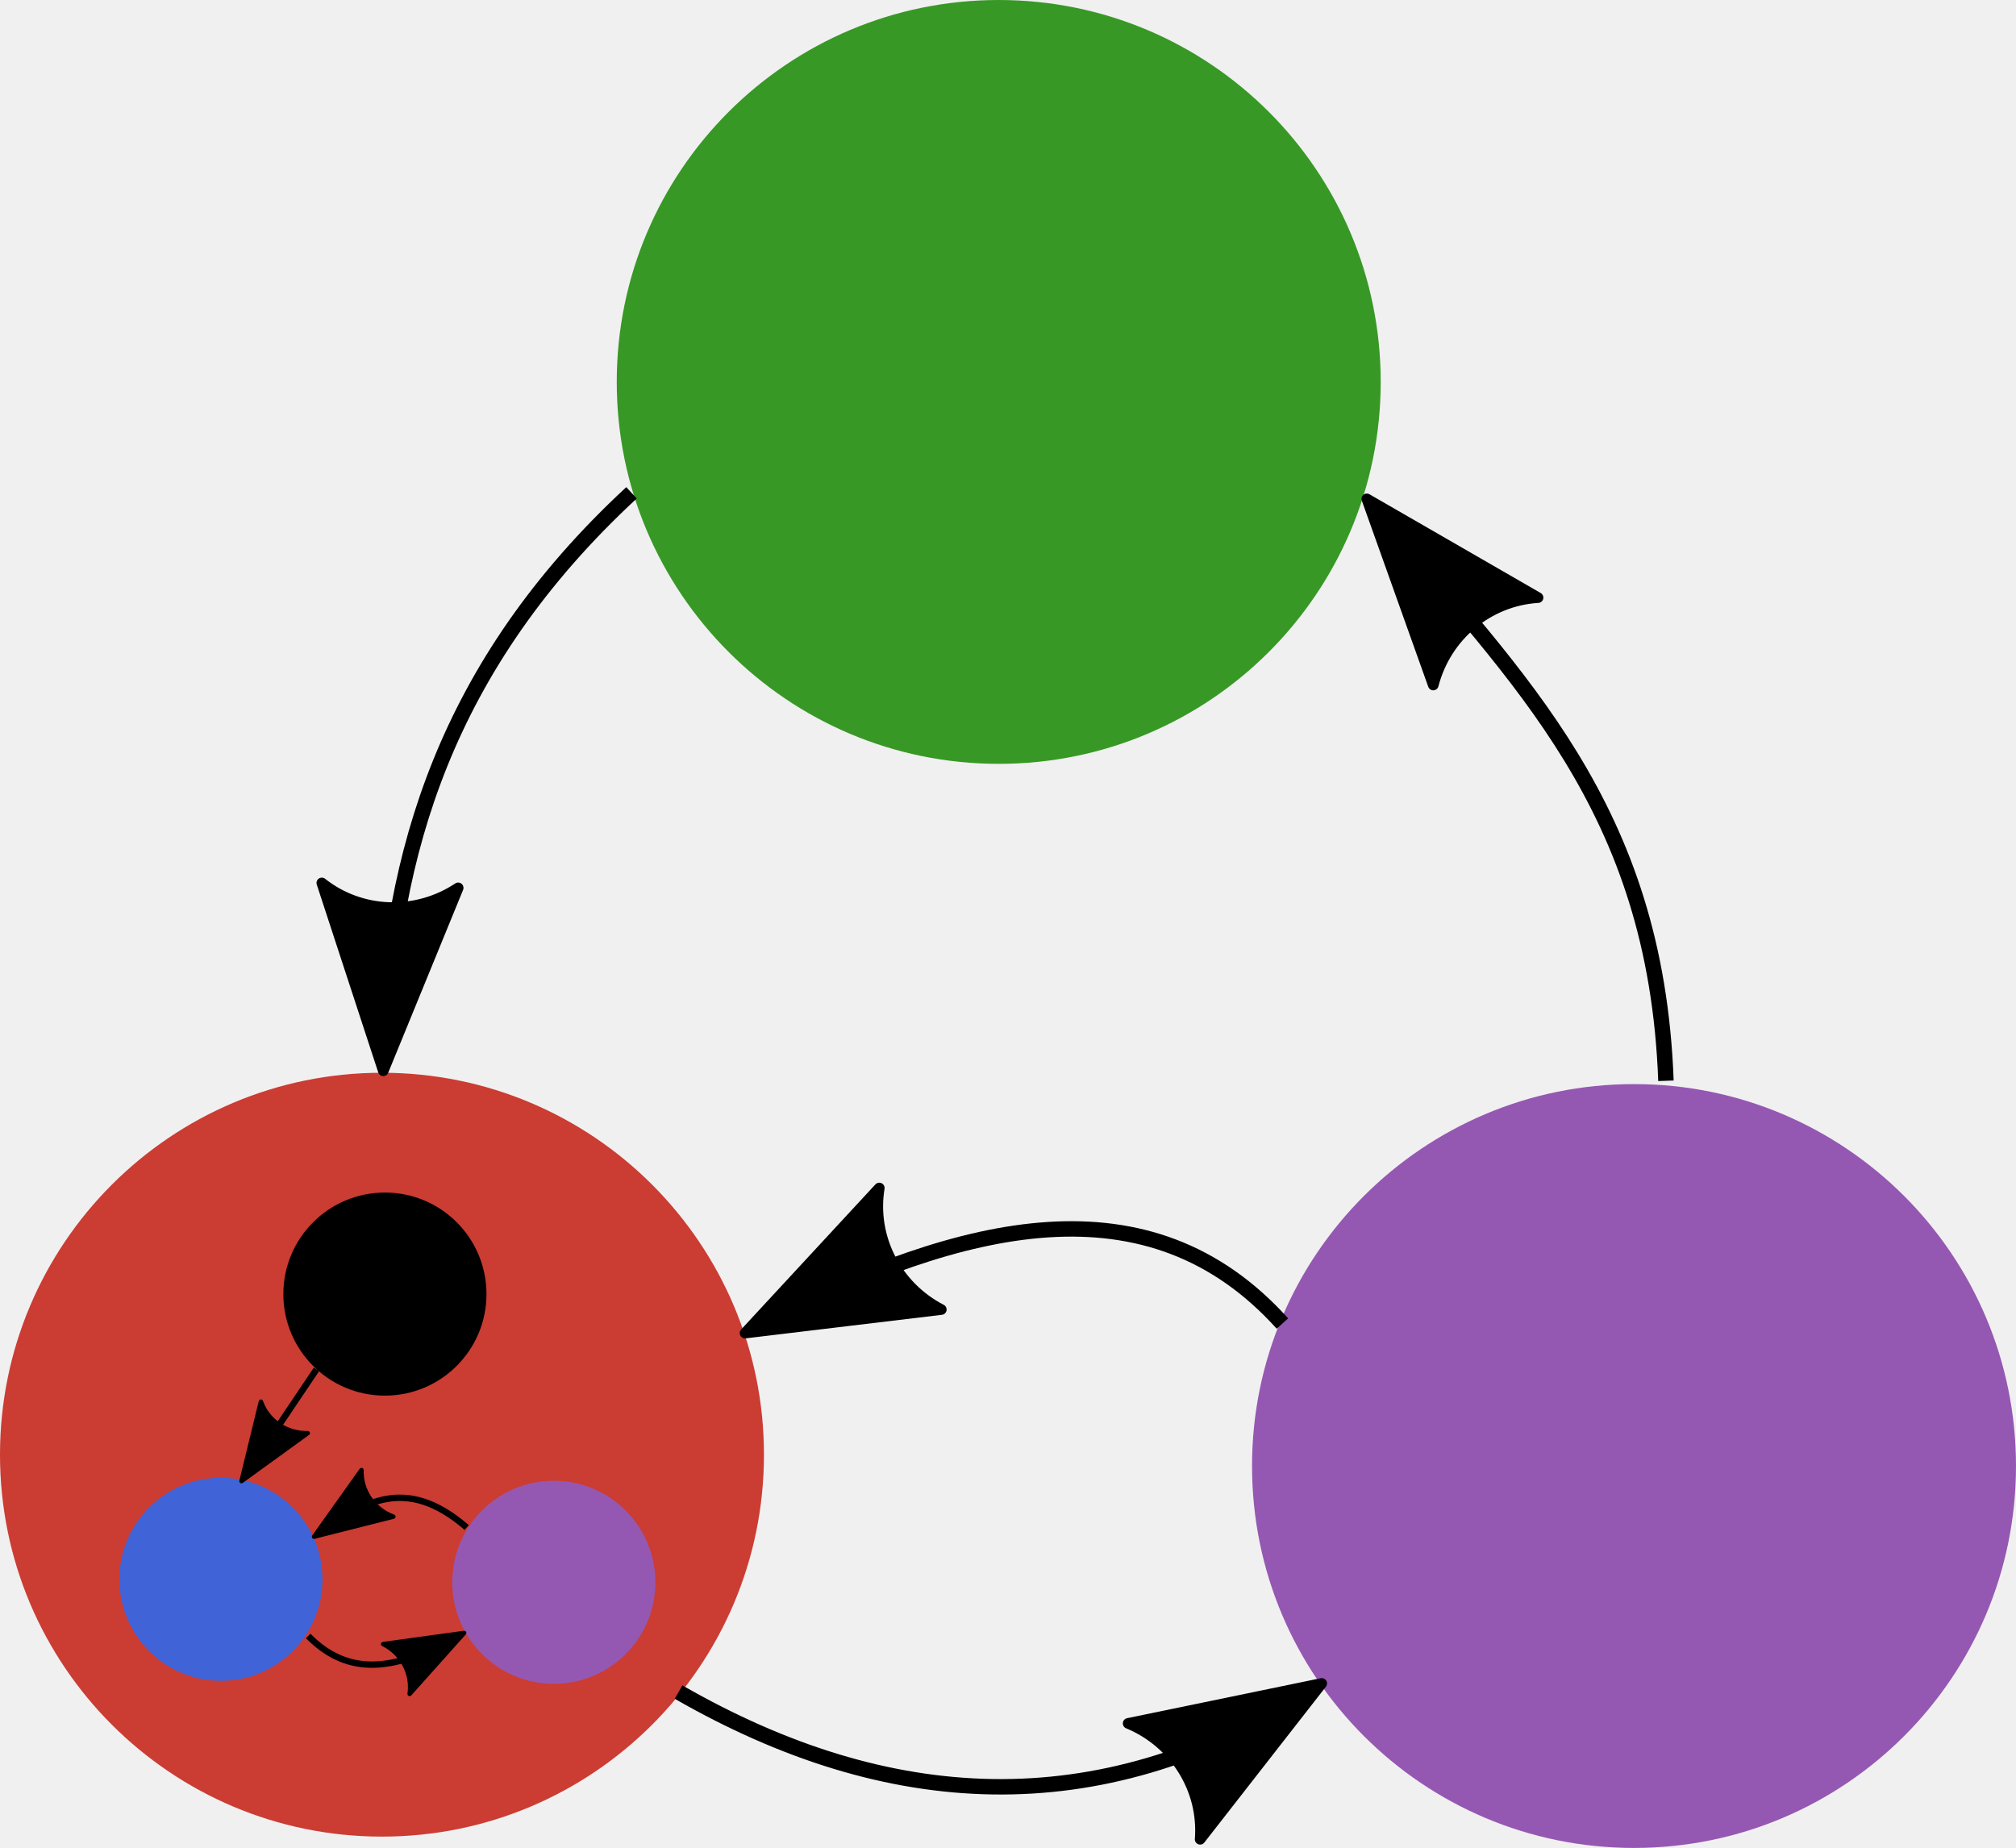
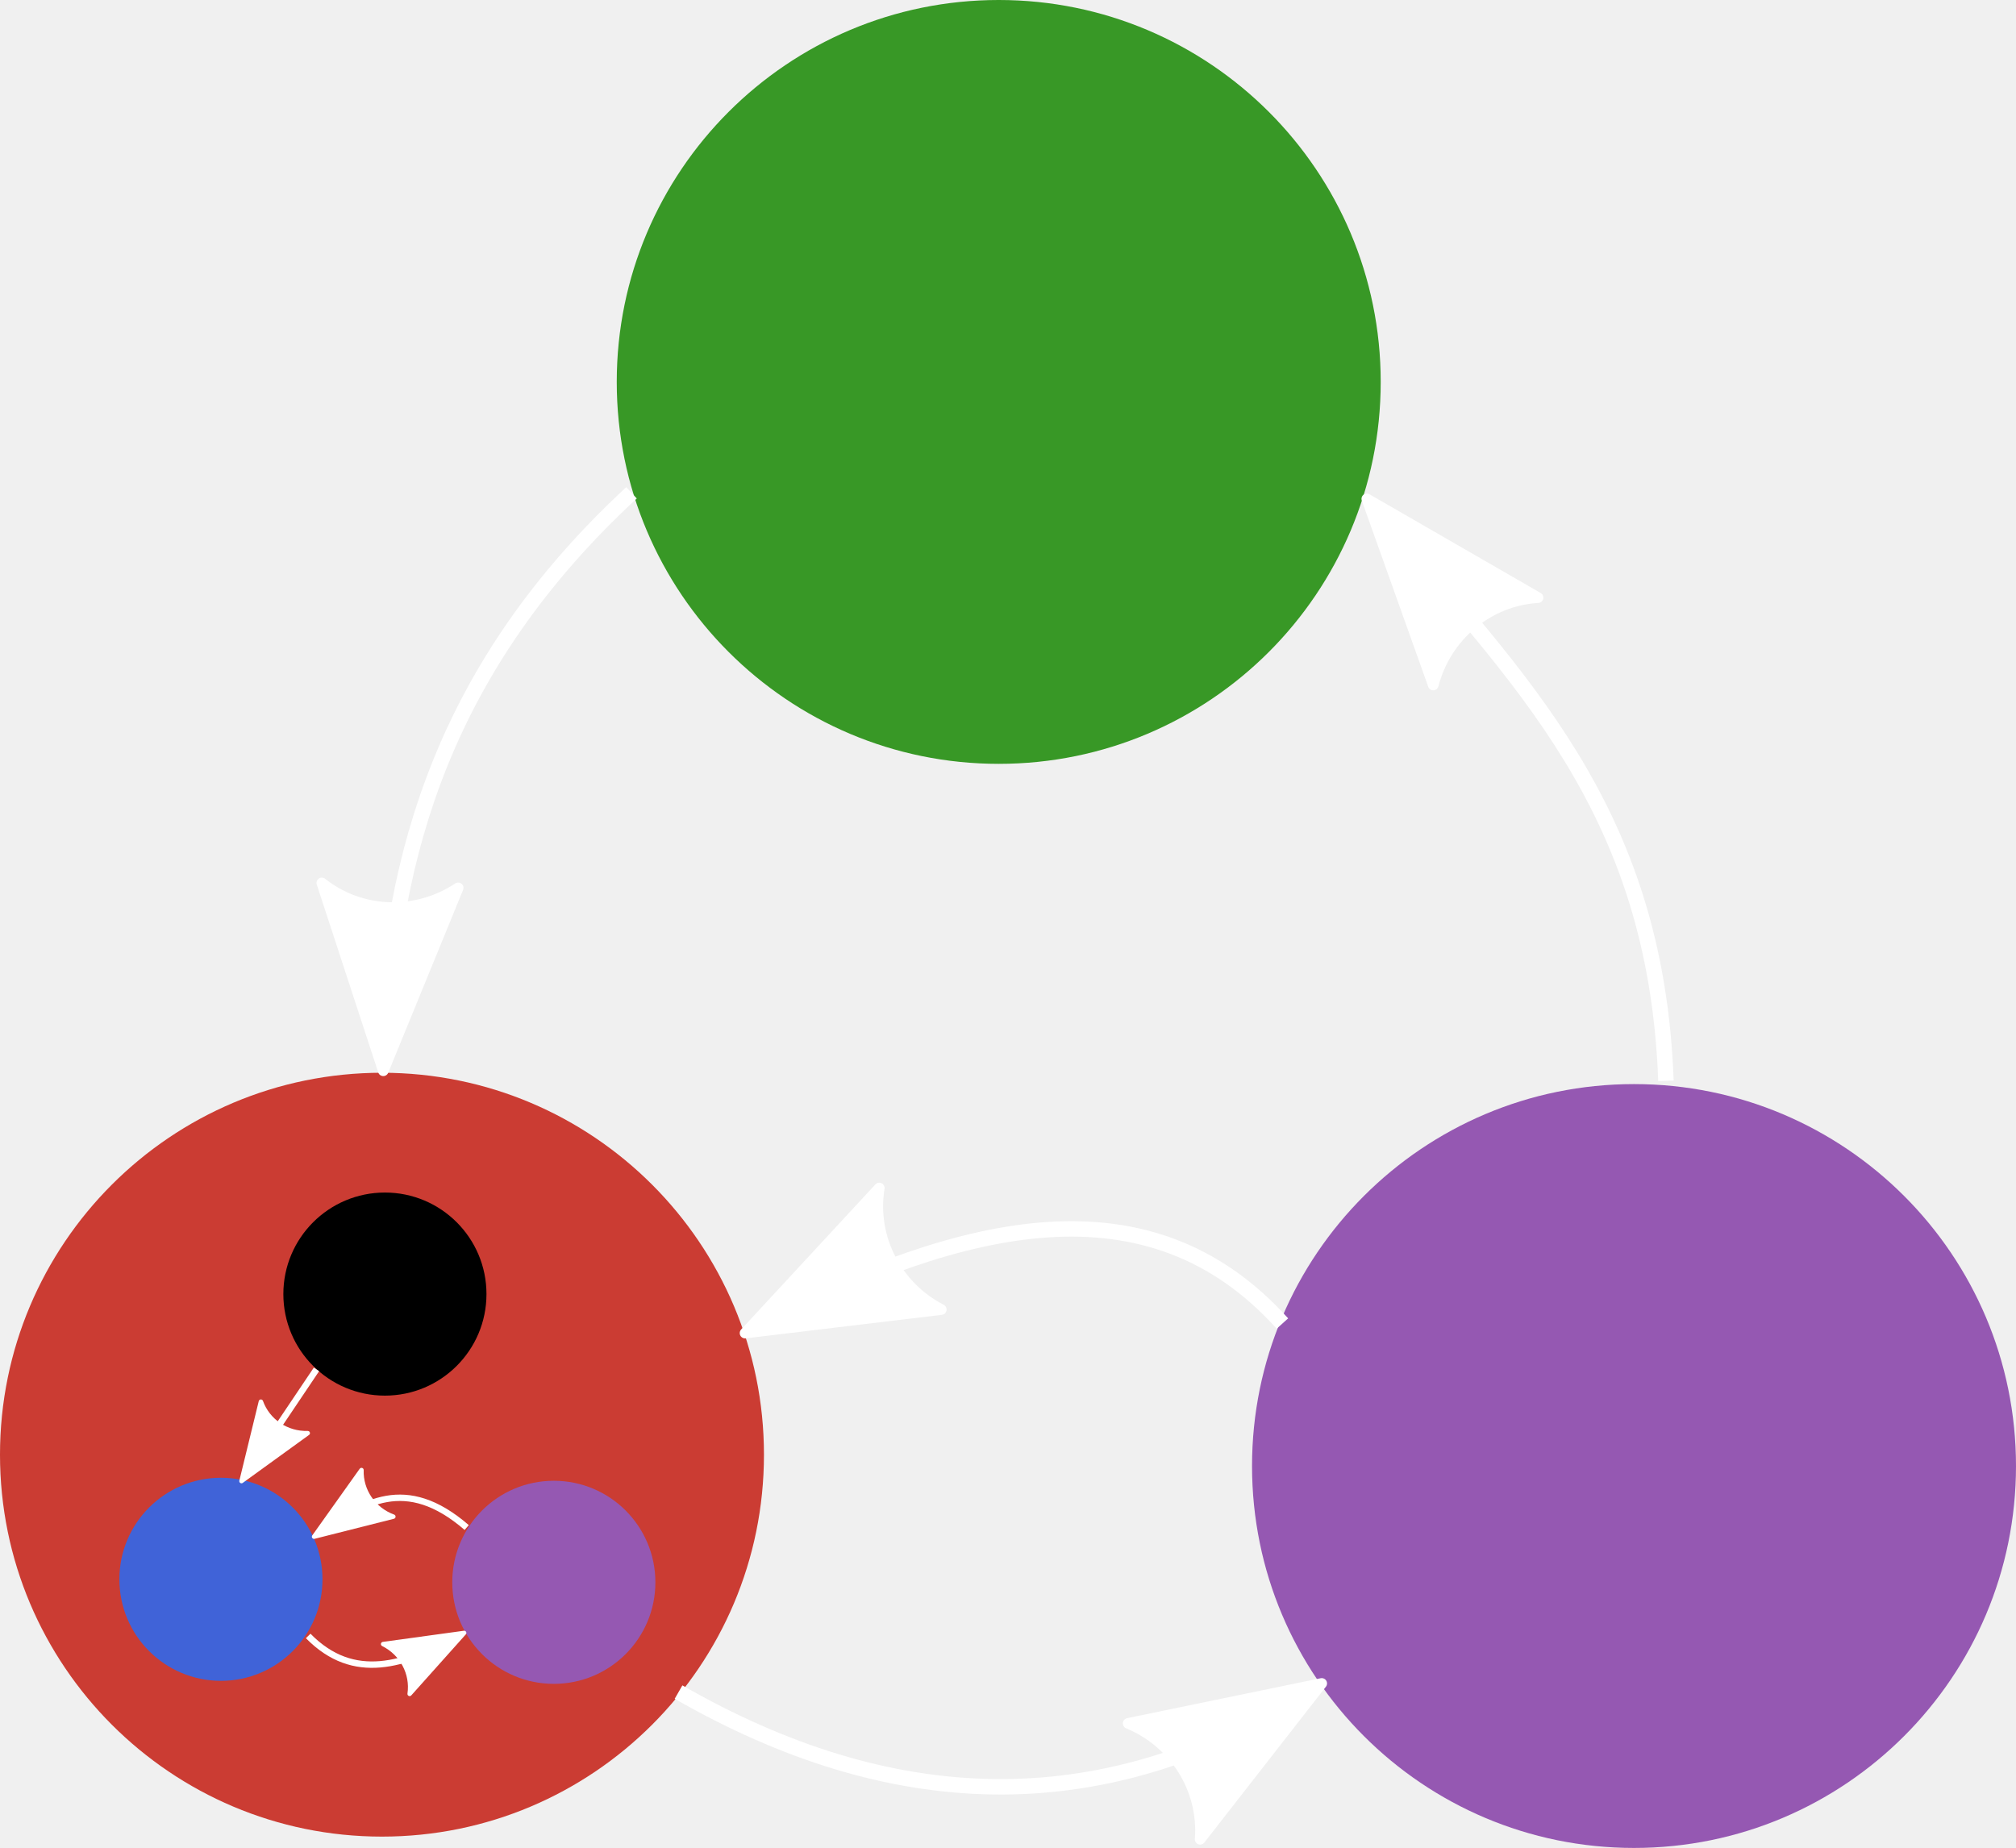
<svg xmlns="http://www.w3.org/2000/svg" width="178.261mm" height="163.425mm" viewBox="0 0 178.261 163.425" version="1.1" id="svg5">
  <defs id="defs2">
    <marker style="overflow:visible" id="Arrow2Lend" refX="0" refY="0" orient="auto">
      <path transform="matrix(-1.1,0,0,-1.1,-1.1,0)" d="M 8.719,4.034 -2.207,0.016 8.719,-4.002 c -1.745,2.372 -1.735,5.617 -6e-7,8.035 z" style="fill:context-stroke;fill-rule:evenodd;stroke:context-stroke;stroke-width:0.625;stroke-linejoin:round" id="path49061" />
    </marker>
    <marker style="overflow:visible" id="Arrow2Lend-5" refX="0" refY="0" orient="auto">
      <path transform="matrix(-1.1,0,0,-1.1,-1.1,0)" d="M 8.719,4.034 -2.207,0.016 8.719,-4.002 c -1.745,2.372 -1.735,5.617 -6e-7,8.035 z" style="fill:context-stroke;fill-rule:evenodd;stroke:context-stroke;stroke-width:0.625;stroke-linejoin:round" id="path49061-6" />
    </marker>
    <marker style="overflow:visible" id="Arrow2Lend-9" refX="0" refY="0" orient="auto">
      <path transform="matrix(-1.1,0,0,-1.1,-1.1,0)" d="M 8.719,4.034 -2.207,0.016 8.719,-4.002 c -1.745,2.372 -1.735,5.617 -6e-7,8.035 z" style="fill:context-stroke;fill-rule:evenodd;stroke:context-stroke;stroke-width:0.625;stroke-linejoin:round" id="path49061-1" />
    </marker>
    <marker style="overflow:visible" id="Arrow2Lend-0" refX="0" refY="0" orient="auto">
      <path transform="matrix(-1.1,0,0,-1.1,-1.1,0)" d="M 8.719,4.034 -2.207,0.016 8.719,-4.002 c -1.745,2.372 -1.735,5.617 -6e-7,8.035 z" style="fill:context-stroke;fill-rule:evenodd;stroke:context-stroke;stroke-width:0.625;stroke-linejoin:round" id="path49061-9" />
    </marker>
    <marker style="overflow:visible" id="Arrow2Lend-6" refX="0" refY="0" orient="auto">
      <path transform="matrix(-1.1,0,0,-1.1,-1.1,0)" d="M 8.719,4.034 -2.207,0.016 8.719,-4.002 c -1.745,2.372 -1.735,5.617 -6e-7,8.035 z" style="fill:context-stroke;fill-rule:evenodd;stroke:context-stroke;stroke-width:0.625;stroke-linejoin:round" id="path49061-0" />
    </marker>
    <marker style="overflow:visible" id="Arrow2Lend-6-2" refX="0" refY="0" orient="auto">
      <path transform="matrix(-1.1,0,0,-1.1,-1.1,0)" d="M 8.719,4.034 -2.207,0.016 8.719,-4.002 c -1.745,2.372 -1.735,5.617 -6e-7,8.035 z" style="fill:context-stroke;fill-rule:evenodd;stroke:context-stroke;stroke-width:0.625;stroke-linejoin:round" id="path49061-0-6" />
    </marker>
    <marker style="overflow:visible" id="Arrow2Lend-6-8" refX="0" refY="0" orient="auto">
      <path transform="matrix(-1.1,0,0,-1.1,-1.1,0)" d="M 8.719,4.034 -2.207,0.016 8.719,-4.002 c -1.745,2.372 -1.735,5.617 -6e-7,8.035 z" style="fill:context-stroke;fill-rule:evenodd;stroke:context-stroke;stroke-width:0.625;stroke-linejoin:round" id="path49061-0-7" />
    </marker>
  </defs>
  <g id="layer1" transform="translate(-15.61623,-40.53738)">
    <circle style="fill:#389826;fill-opacity:1;stroke-width:0.265" id="path31" cx="103.927" cy="74.313" r="33.776" />
    <circle style="fill:#cb3c33;fill-opacity:1;stroke-width:0.265" id="path31-3" cx="49.392" cy="169.184" r="33.776" />
    <circle style="fill:#9558b2;fill-opacity:1;stroke-width:0.265" id="path31-6" cx="160.101" cy="170.186" r="33.776" />
    <g id="g48075" transform="matrix(0.8536239,0,0,0.8536239,-118.1257,-73.17766)">
      <circle style="fill:#000000;fill-opacity:1;stroke-width:0.082" id="path31-7" cx="196.547" cy="267.282" r="10.52" />
      <circle style="fill:#4063d8;fill-opacity:1;stroke-width:0.082" id="path31-3-5" cx="179.561" cy="296.831" r="10.52" />
      <circle style="fill:#9558b2;fill-opacity:1;stroke-width:0.082" id="path31-6-3" cx="214.044" cy="297.143" r="10.52" />
    </g>
-     <path style="fill:none;stroke:#000000;stroke-width:1.365;stroke-linecap:butt;stroke-linejoin:miter;stroke-miterlimit:4;stroke-dasharray:none;stroke-opacity:1;marker-end:url(#Arrow2Lend)" d="m 162.924,136.117 c -0.884,-24.207 -13.082,-35.474 -25.27,-50.086" id="path48223" />
-     <path style="fill:none;stroke:#000000;stroke-width:1.365;stroke-linecap:butt;stroke-linejoin:miter;stroke-miterlimit:4;stroke-dasharray:none;stroke-opacity:1;marker-end:url(#Arrow2Lend-9)" d="m 75.616,190.178 c 18.59,10.676 37.05,11.579 55.345,0.212" id="path48223-27" />
-     <path style="fill:none;stroke:#000000;stroke-width:1.365;stroke-linecap:butt;stroke-linejoin:miter;stroke-miterlimit:4;stroke-dasharray:none;stroke-opacity:1;marker-end:url(#Arrow2Lend-0)" d="m 129.012,157.585 c -11.793,-13.085 -28.181,-9.048 -45.914,0" id="path48223-3" />
-     <path style="fill:none;stroke:#000000;stroke-width:0.565;stroke-linecap:butt;stroke-linejoin:miter;stroke-miterlimit:4;stroke-dasharray:none;stroke-opacity:1;marker-end:url(#Arrow2Lend-6)" d="m 43.6,161.639 -6.221,9.254" id="path48223-6" />
-     <path style="fill:none;stroke:#000000;stroke-width:0.565;stroke-linecap:butt;stroke-linejoin:miter;stroke-miterlimit:4;stroke-dasharray:none;stroke-opacity:1;marker-end:url(#Arrow2Lend-6-2)" d="m 42.868,185.215 c 4.047,4.122 8.556,2.529 13.134,0.093" id="path48223-6-1" />
-     <path style="fill:none;stroke:#000000;stroke-width:0.565;stroke-linecap:butt;stroke-linejoin:miter;stroke-miterlimit:4;stroke-dasharray:none;stroke-opacity:1;marker-end:url(#Arrow2Lend-6-8)" d="m 56.884,175.625 c -5.43,-4.695 -9.16,-2.169 -12.885,0.379" id="path48223-6-9" />
-     <path style="fill:none;stroke:#000000;stroke-width:1.365;stroke-linecap:butt;stroke-linejoin:miter;stroke-miterlimit:4;stroke-dasharray:none;stroke-opacity:1;marker-end:url(#Arrow2Lend-5)" d="M 71.457,84.12 C 54.934,99.416 50.174,116.163 49.549,133.421" id="path48223-2" />
+     <path style="fill:none;stroke:#ffffff;stroke-width:1.365;stroke-linecap:butt;stroke-linejoin:miter;stroke-miterlimit:4;stroke-dasharray:none;stroke-opacity:1;marker-end:url(#Arrow2Lend)" d="m 162.924,136.117 c -0.884,-24.207 -13.082,-35.474 -25.27,-50.086" id="path48223" />
+     <path style="fill:none;stroke:#ffffff;stroke-width:1.365;stroke-linecap:butt;stroke-linejoin:miter;stroke-miterlimit:4;stroke-dasharray:none;stroke-opacity:1;marker-end:url(#Arrow2Lend-9)" d="m 75.616,190.178 c 18.59,10.676 37.05,11.579 55.345,0.212" id="path48223-27" />
+     <path style="fill:none;stroke:#ffffff;stroke-width:1.365;stroke-linecap:butt;stroke-linejoin:miter;stroke-miterlimit:4;stroke-dasharray:none;stroke-opacity:1;marker-end:url(#Arrow2Lend-0)" d="m 129.012,157.585 c -11.793,-13.085 -28.181,-9.048 -45.914,0" id="path48223-3" />
+     <path style="fill:none;stroke:#ffffff;stroke-width:0.565;stroke-linecap:butt;stroke-linejoin:miter;stroke-miterlimit:4;stroke-dasharray:none;stroke-opacity:1;marker-end:url(#Arrow2Lend-6)" d="m 43.6,161.639 -6.221,9.254" id="path48223-6" />
+     <path style="fill:none;stroke:#ffffff;stroke-width:0.565;stroke-linecap:butt;stroke-linejoin:miter;stroke-miterlimit:4;stroke-dasharray:none;stroke-opacity:1;marker-end:url(#Arrow2Lend-6-2)" d="m 42.868,185.215 c 4.047,4.122 8.556,2.529 13.134,0.093" id="path48223-6-1" />
+     <path style="fill:none;stroke:#ffffff;stroke-width:0.565;stroke-linecap:butt;stroke-linejoin:miter;stroke-miterlimit:4;stroke-dasharray:none;stroke-opacity:1;marker-end:url(#Arrow2Lend-6-8)" d="m 56.884,175.625 c -5.43,-4.695 -9.16,-2.169 -12.885,0.379" id="path48223-6-9" />
+     <path style="fill:none;stroke:#ffffff;stroke-width:1.365;stroke-linecap:butt;stroke-linejoin:miter;stroke-miterlimit:4;stroke-dasharray:none;stroke-opacity:1;marker-end:url(#Arrow2Lend-5)" d="M 71.457,84.12 C 54.934,99.416 50.174,116.163 49.549,133.421" id="path48223-2" />
  </g>
</svg>
